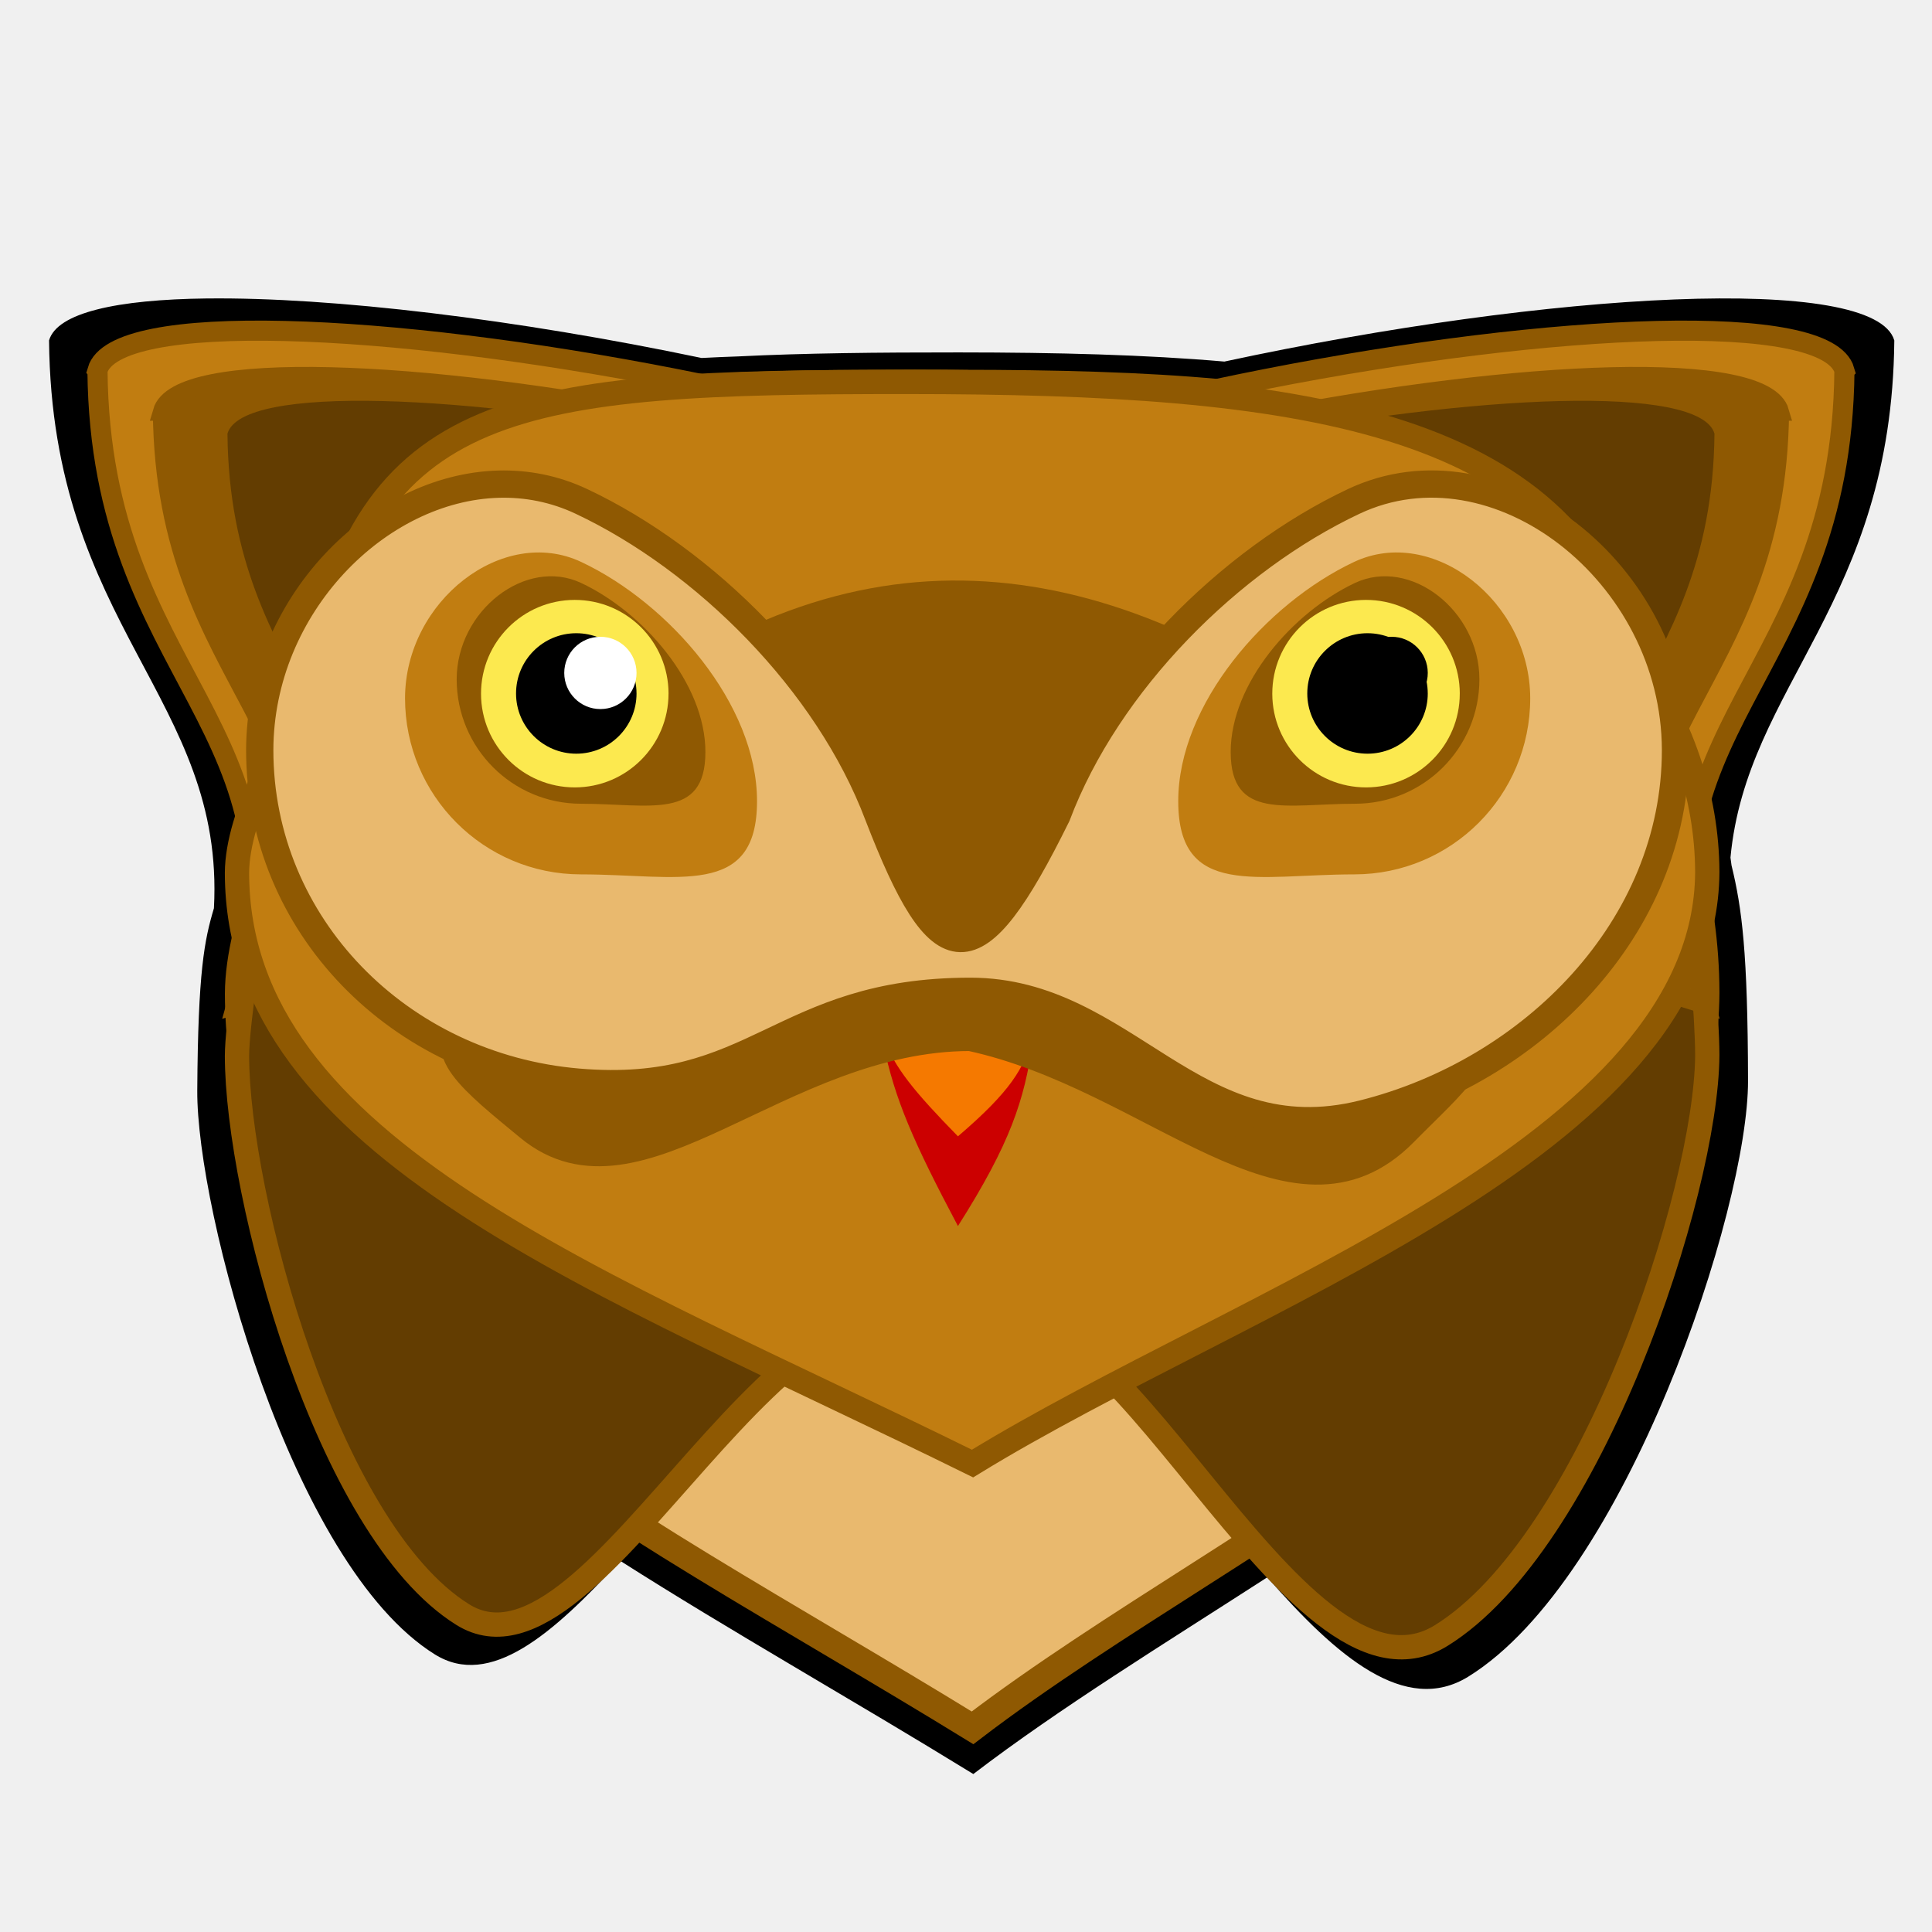
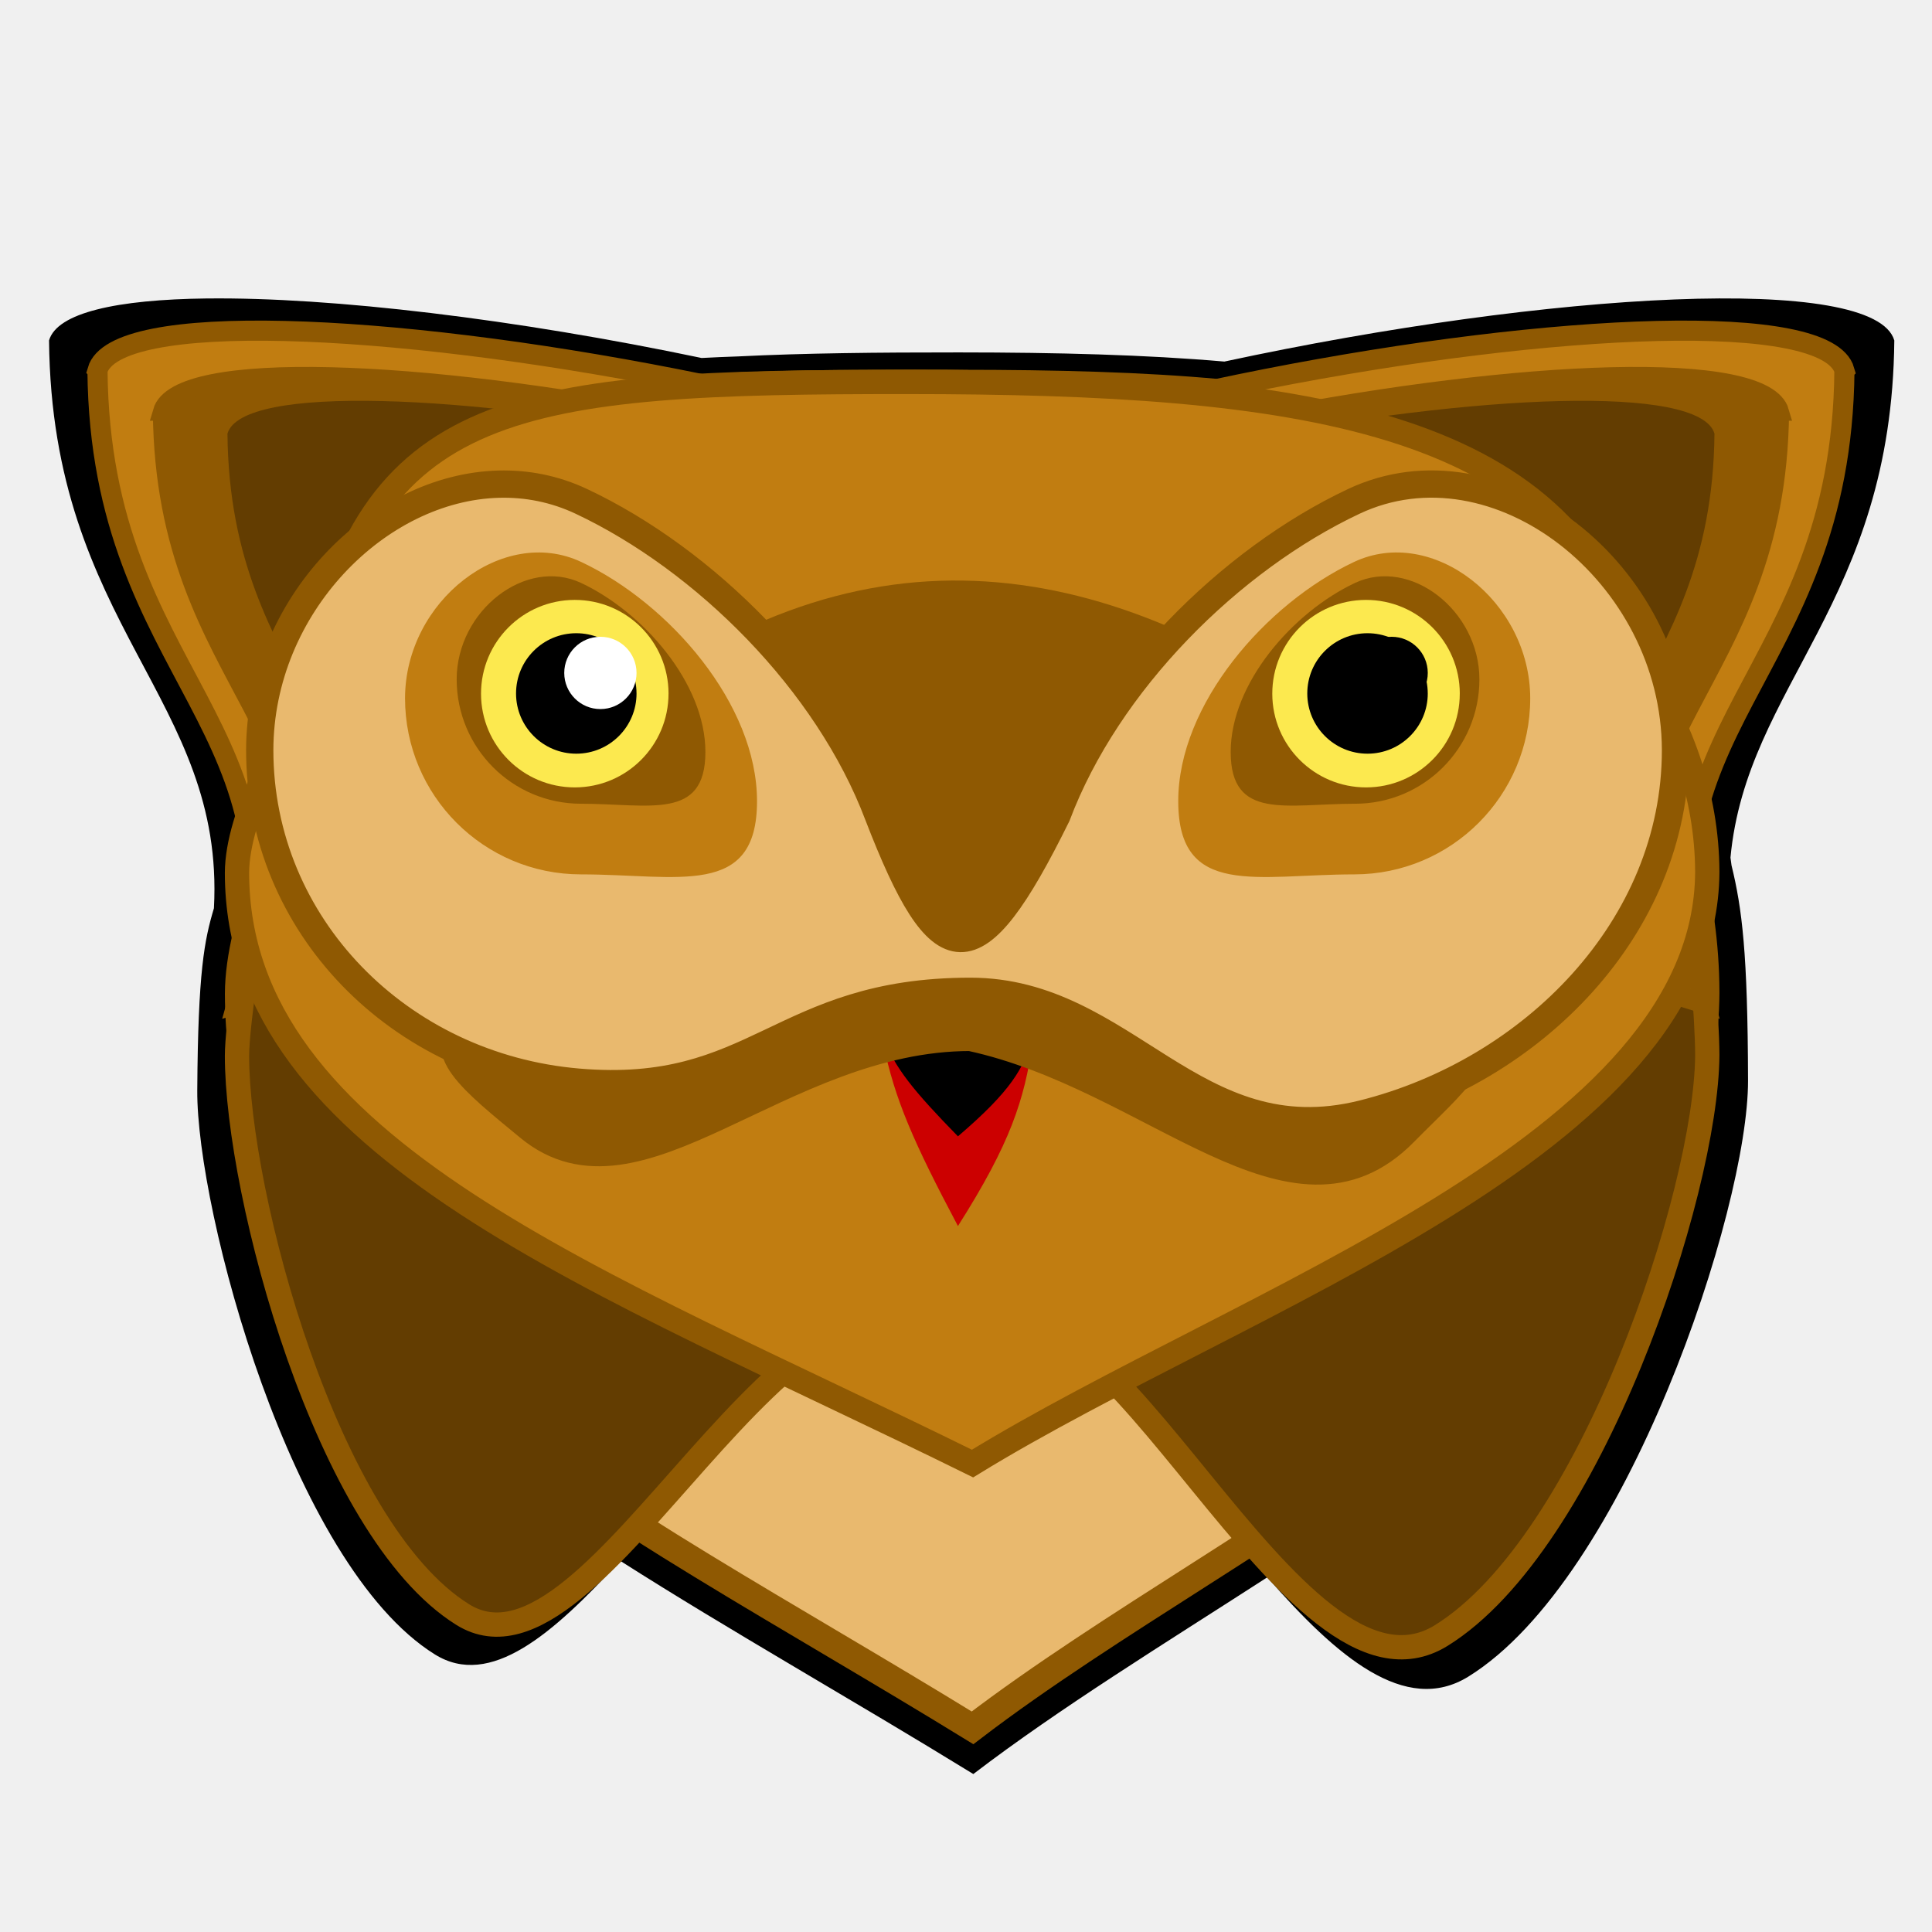
<svg xmlns="http://www.w3.org/2000/svg" version="1.1" viewBox="0 0 96 96">
  <g transform="translate(0 -956.36)">
    <g transform="matrix(1.1631 0 0 1.1631 -132.6 -162.64)" fill="none">
      <path d="m10.785 961.32c16.864 7.286 43.678 16.164 52 28.094l-49.696 20.014c-3.946-14.573-7.088-29.517-2.303-48.108z" />
      <path d="m16.972 996.97c-1.49 3.418-3.796 8.309-3.807 11.955 0.017 17.106 18.11 25.19 36.478 36.483 13.506-10.329 36.338-19.566 36.441-36.509v-0.06c-0.019-4.679-1.286-9.294-3.705-13.498-3.334-14.522-16.593-16.737-35.938-16.746-19.345-8e-3 -26.901 0.972-29.468 18.374z" />
      <path d="m87.85 962.04c-16.864 7.286-43.426 16.164-51.747 28.094l49.444 20.014c3.946-14.573 7.088-29.517 2.303-48.108z" />
      <path d="m16.909 993.31c-1.493 2.75-3.803 15.776-3.815 18.708 0.004 6.857 4.435 11.396 11.218 15.62s15.918-7.868 25.33-2.271c6.766-4.154 15.868 7.91 23.291 3.31 7.423-4.6 13.168-9.865 13.219-16.68v-0.048c-0.019-3.764-1.289-16.568-3.712-19.949-3.341-11.682-14.099-13.464-33.482-13.471-19.383-7e-3 -29.478 0.782-32.05 14.781z" />
    </g>
    <path d="m10.277 971.19c-4.48 0.053-7.444 0.709-7.84 2.086 0.133 14.253 8.75 17.802 8.193 28.213-0.47 1.575-0.791 3.115-0.828 9.056s4.642 23.56 11.806 28.022c2.744 1.708 5.858-1.002 9.207-4.652 5.437 3.464 11.479 6.864 17.549 10.596 4.287-3.278 9.463-6.455 14.609-9.777 3.434 3.931 6.854 6.878 9.992 4.934 7.841-4.859 13.909-23.247 13.894-29.614-0.015-6.367-0.298-8.551-0.82-10.691-0.019-0.131-0.034-0.258-0.053-0.389 0.802-8.573 8.019-12.656 8.141-25.697-0.962-3.345-17.081-2.436-33.289 1.049-3.888-0.338-8.271-0.453-13.195-0.455-4.036-2e-3 -7.677 0.035-10.965 0.199-0.611 0.024-1.235 0.044-1.816 0.078-9.245-1.936-18.374-3.03-24.586-2.957z" />
    <g transform="translate(-4.9521e-8 -4.2324)">
      <g transform="matrix(1.1011 0 0 1.1011 -6.3058 -100.48)" fill="none">
        <path d="m10.785 961.32c16.864 7.286 43.678 16.164 52 28.094l-49.696 20.014c-3.946-14.573-7.088-29.517-2.303-48.108z" />
        <path d="m16.972 996.97c-1.49 3.418-3.796 8.309-3.807 11.955 0.017 17.106 18.11 25.19 36.478 36.483 13.506-10.329 36.338-19.566 36.441-36.509v-0.06c-0.019-4.679-1.286-9.294-3.705-13.498-3.334-14.522-16.593-16.737-35.938-16.746-19.345-8e-3 -26.901 0.972-29.468 18.374z" />
        <path d="m87.85 962.04c-16.864 7.286-43.426 16.164-51.747 28.094l49.444 20.014c3.946-14.573 7.088-29.517 2.303-48.108z" />
        <path d="m16.909 993.31c-1.493 2.75-3.803 15.776-3.815 18.708 0.004 6.857 4.435 11.396 11.218 15.62s15.918-7.868 25.33-2.271c6.766-4.154 15.868 7.91 23.291 3.31 7.423-4.6 13.168-9.865 13.219-16.68v-0.048c-0.019-3.764-1.289-16.568-3.712-19.949-3.341-11.682-14.099-13.464-33.482-13.471-19.383-7e-3 -29.478 0.782-32.05 14.781z" />
      </g>
      <path d="m12.313 993.29c-1.644 3.028-4.188 7.36-4.2 10.589 0.018 15.152 19.981 22.314 40.244 32.317 14.901-9.149 40.09-17.332 40.204-32.34v-0.053c-0.021-4.145-1.419-8.233-4.087-11.956-3.679-12.864-18.306-14.826-39.649-14.833-21.343-8e-3 -29.678 0.861-32.511 16.276z" fill="none" />
      <g transform="matrix(1.1011 0 0 1.1011 -6.8957 -100.48)" fill="none">
        <path d="m45.744 1011.4c2.472-0.839 4.944-0.733 7.417 0-0.414 2.797-1.077 4.928-3.708 9.074-2.198-4.151-3.15-6.302-3.708-9.074z" />
        <path d="m45.744 1011.1c2.472-0.455 4.944-0.397 7.417 0-0.414 1.515-1.077 2.67-3.708 4.916-2.198-2.249-3.15-3.414-3.708-4.916z" />
      </g>
      <g transform="translate(-1.3179 1.0398)">
        <path d="m6.16 977.96c1.714-5.958 54.219 2.34 62.518 14.311l-55.589 17.157c3.898-13.852-6.784-16.013-6.928-31.467z" fill="#c17d11" stroke="#8f5902" />
        <path d="m16.972 996.97c-1.49 3.418-3.796 8.309-3.807 11.955 0.017 17.106 18.11 25.19 36.478 36.483 13.506-10.329 36.338-19.566 36.441-36.509v-0.06c-0.019-4.679-1.286-9.294-3.705-13.498-3.334-14.522-16.593-16.737-35.938-16.746-19.345-8e-3 -26.901 0.972-29.468 18.374z" fill="#e9b96e" stroke="#8f5902" stroke-width="1.344" />
        <path d="m16.909 993.31c-1.493 2.75-3.803 15.776-3.815 18.708 0.004 6.857 4.435 23.539 11.218 27.763s15.918-20.01 25.33-14.414c6.766-4.154 15.868 20.053 23.291 15.453 7.423-4.6 13.168-22.008 13.219-28.823v-0.048c-0.019-3.764-1.289-16.568-3.712-19.949-3.341-11.682-14.099-13.464-33.482-13.471-19.383-7e-3 -29.478 0.782-32.05 14.781z" fill="#633d01" stroke="#8f5902" stroke-width="1.207" />
        <path d="m9.361 980.01c1.54-5.351 48.694 2.102 56.147 12.852l-49.924 15.408c3.501-12.44-6.093-14.381-6.222-28.26z" fill="#8f5902" stroke="#8f5902" stroke-width=".898" />
        <path d="m92.968 977.96c-1.714-5.958-54.219 2.34-62.518 14.311l55.589 17.157c-3.898-13.852 6.784-16.013 6.928-31.467z" fill="#c17d11" stroke="#8f5902" />
        <path d="m89.768 980.01c-1.54-5.351-48.694 2.102-56.147 12.852l49.924 15.408c-3.501-12.44 6.093-14.381 6.222-28.26z" fill="#8f5902" stroke="#8f5902" stroke-width=".898" />
        <path d="m12.62 981.1c1.415-4.918 44.747 1.931 51.596 11.811l-45.878 14.159c3.217-11.432-5.599-13.215-5.718-25.97z" fill="#633d01" />
        <path d="m86.509 981.1c-1.415-4.918-44.747 1.931-51.596 11.811l45.878 14.159c-3.217-11.432 5.599-13.215 5.718-25.97z" fill="#633d01" />
      </g>
      <path d="m15.591 994.35c-1.493 2.75-3.803 6.684-3.815 9.617 0.008 6.88 4.545 11.946 11.379 16.428 6.835 4.481 15.967 8.379 25.169 12.921 6.766-4.154 15.868-8.089 23.291-12.689 7.423-4.6 13.168-9.865 13.219-16.68v-0.048c-0.019-3.764-1.289-7.476-3.712-10.858-3.341-11.682-16.625-13.464-36.007-13.471-19.383-7e-3 -26.952 0.782-29.525 14.781z" fill="#c17d11" stroke="#8f5902" stroke-width="1.207" />
      <g transform="translate(-1.8536 1.0398)">
        <path d="m45.744 1011.4c2.472-0.839 4.944-0.733 7.417 0-0.414 2.797-1.077 4.928-3.708 9.074-2.198-4.151-3.15-6.302-3.708-9.074z" fill="#c00" />
-         <path d="m45.744 1011.1c2.472-0.455 4.944-0.397 7.417 0-0.414 1.515-1.077 2.67-3.708 4.916-2.198-2.249-3.15-3.414-3.708-4.916z" fill="#f57900" />
+         <path class="upper-tongue" d="m45.744 1011.1c2.472-0.455 4.944-0.397 7.417 0-0.414 1.515-1.077 2.67-3.708 4.916-2.198-2.249-3.15-3.414-3.708-4.916z" />
      </g>
      <g transform="translate(-1.3179 1.0398)">
        <path d="m49.534 1011.1c-9.482 0-16.497 8.953-21.929 4.469s-9.283-7.125 21.676-6.961c30.958 0.164 26.644 2.302 21.81 7.216-5.536 5.628-12.444-2.758-21.557-4.724z" fill="#8f5902" stroke="#8f5902" stroke-width="1.355" />
        <path d="m31.062 995.48c12.69-10.367 24.881-8.469 36.618 0v1.515c-9.758 10.839-20.253 21.37-36.618 0z" fill="#8f5902" />
        <path d="m26.098 983.61c-6.006 0.159-11.861 6.042-11.874 13.215-9e-6 8.696 6.932 15.743 15.826 16.499 8.894 0.756 10.001-4.514 19.484-4.514 7.735 0 11.092 8.181 19.493 6.086 8.402-2.095 15.546-9.242 15.546-18.071-0.016-8.829-8.884-15.706-15.988-12.358-6.128 2.888-12.244 8.957-14.75 15.612-4.071 8.249-5.769 8.045-8.882-0.016-2.509-6.649-8.621-12.711-14.745-15.596-1.332-0.628-2.725-0.894-4.111-0.857z" fill="#e9b96e" stroke="#8f5902" stroke-width="1.355" />
        <path d="m30.185 1003c4.828 0 8.745 1.198 8.749-3.631 0.004-4.828-4.365-9.834-8.733-11.892-3.891-1.834-8.748 1.933-8.757 6.77-7e-6 4.836 3.913 8.751 8.741 8.753z" fill="#c17d11" />
        <path d="m68.613 1003c-4.828 0-8.745 1.198-8.749-3.631-0.004-4.828 4.365-9.834 8.733-11.892 3.891-1.834 8.748 1.933 8.757 6.77 7e-6 4.836-3.913 8.751-8.741 8.753z" fill="#c17d11" />
        <path d="m30.186 999.49c3.412 2e-3 6.179 0.846 6.183-2.566 0.003-3.412-3.085-6.949-6.171-8.403-2.75-1.296-6.182 1.366-6.188 4.784-5e-6 3.417 2.765 6.184 6.177 6.185z" fill="#8f5902" />
        <path d="m34.536 994.02a4.658 4.658 0 0 1-4.656 4.658 4.658 4.658 0 0 1-4.66-4.654 4.658 4.658 0 0 1 4.652-4.662 4.658 4.658 0 0 1 4.665 4.65" fill="#fce94f" />
        <path d="m32.947 994.01a2.993 2.993 0 0 1-2.992 2.993 2.993 2.993 0 0 1-2.995-2.99 2.993 2.993 0 0 1 2.989-2.996 2.993 2.993 0 0 1 2.997 2.988" />
        <path d="m32.947 992.99a1.796 1.796 0 0 1-1.795 1.796 1.796 1.796 0 0 1-1.797-1.794 1.796 1.796 0 0 1 1.794-1.798 1.796 1.796 0 0 1 1.798 1.793" fill="#fff" />
        <path d="m68.653 999.49c-3.412 2e-3 -6.179 0.846-6.183-2.566-0.003-3.412 3.085-6.949 6.171-8.403 2.75-1.296 6.182 1.366 6.188 4.784 6e-6 3.417-2.765 6.184-6.177 6.185z" fill="#8f5902" />
        <path d="m73.853 994.02a4.658 4.658 0 0 1-4.656 4.658 4.658 4.658 0 0 1-4.66-4.654 4.658 4.658 0 0 1 4.652-4.662 4.658 4.658 0 0 1 4.665 4.65" fill="#fce94f" />
        <path d="m72.263 994.01a2.993 2.993 0 0 1-2.992 2.993 2.993 2.993 0 0 1-2.995-2.99 2.993 2.993 0 0 1 2.989-2.996 2.993 2.993 0 0 1 2.997 2.988" />
        <path class="right-eye" d="m72.263 992.99a1.796 1.796 0 0 1-1.795 1.796 1.796 1.796 0 0 1-1.797-1.794 1.796 1.796 0 0 1 1.794-1.798 1.796 1.796 0 0 1 1.798 1.793" />
      </g>
    </g>
  </g>
</svg>
